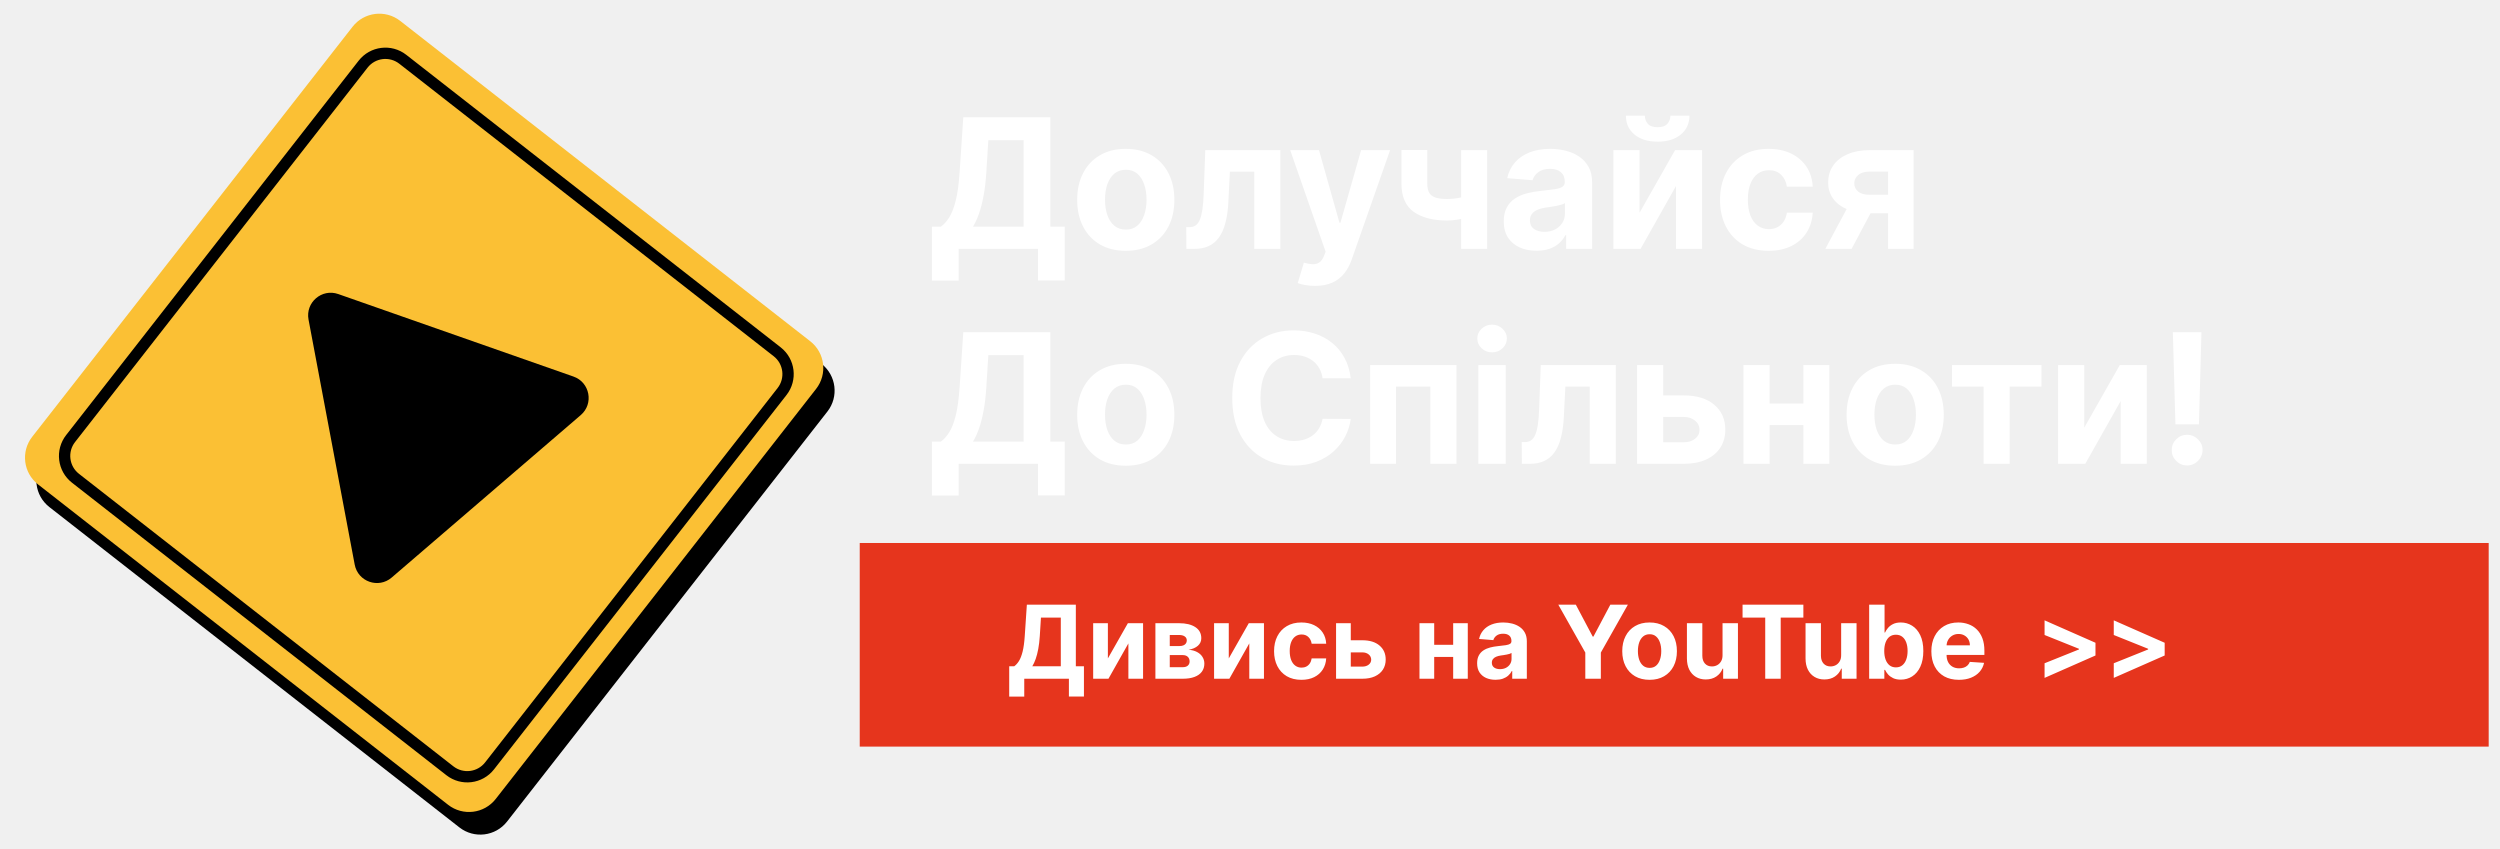
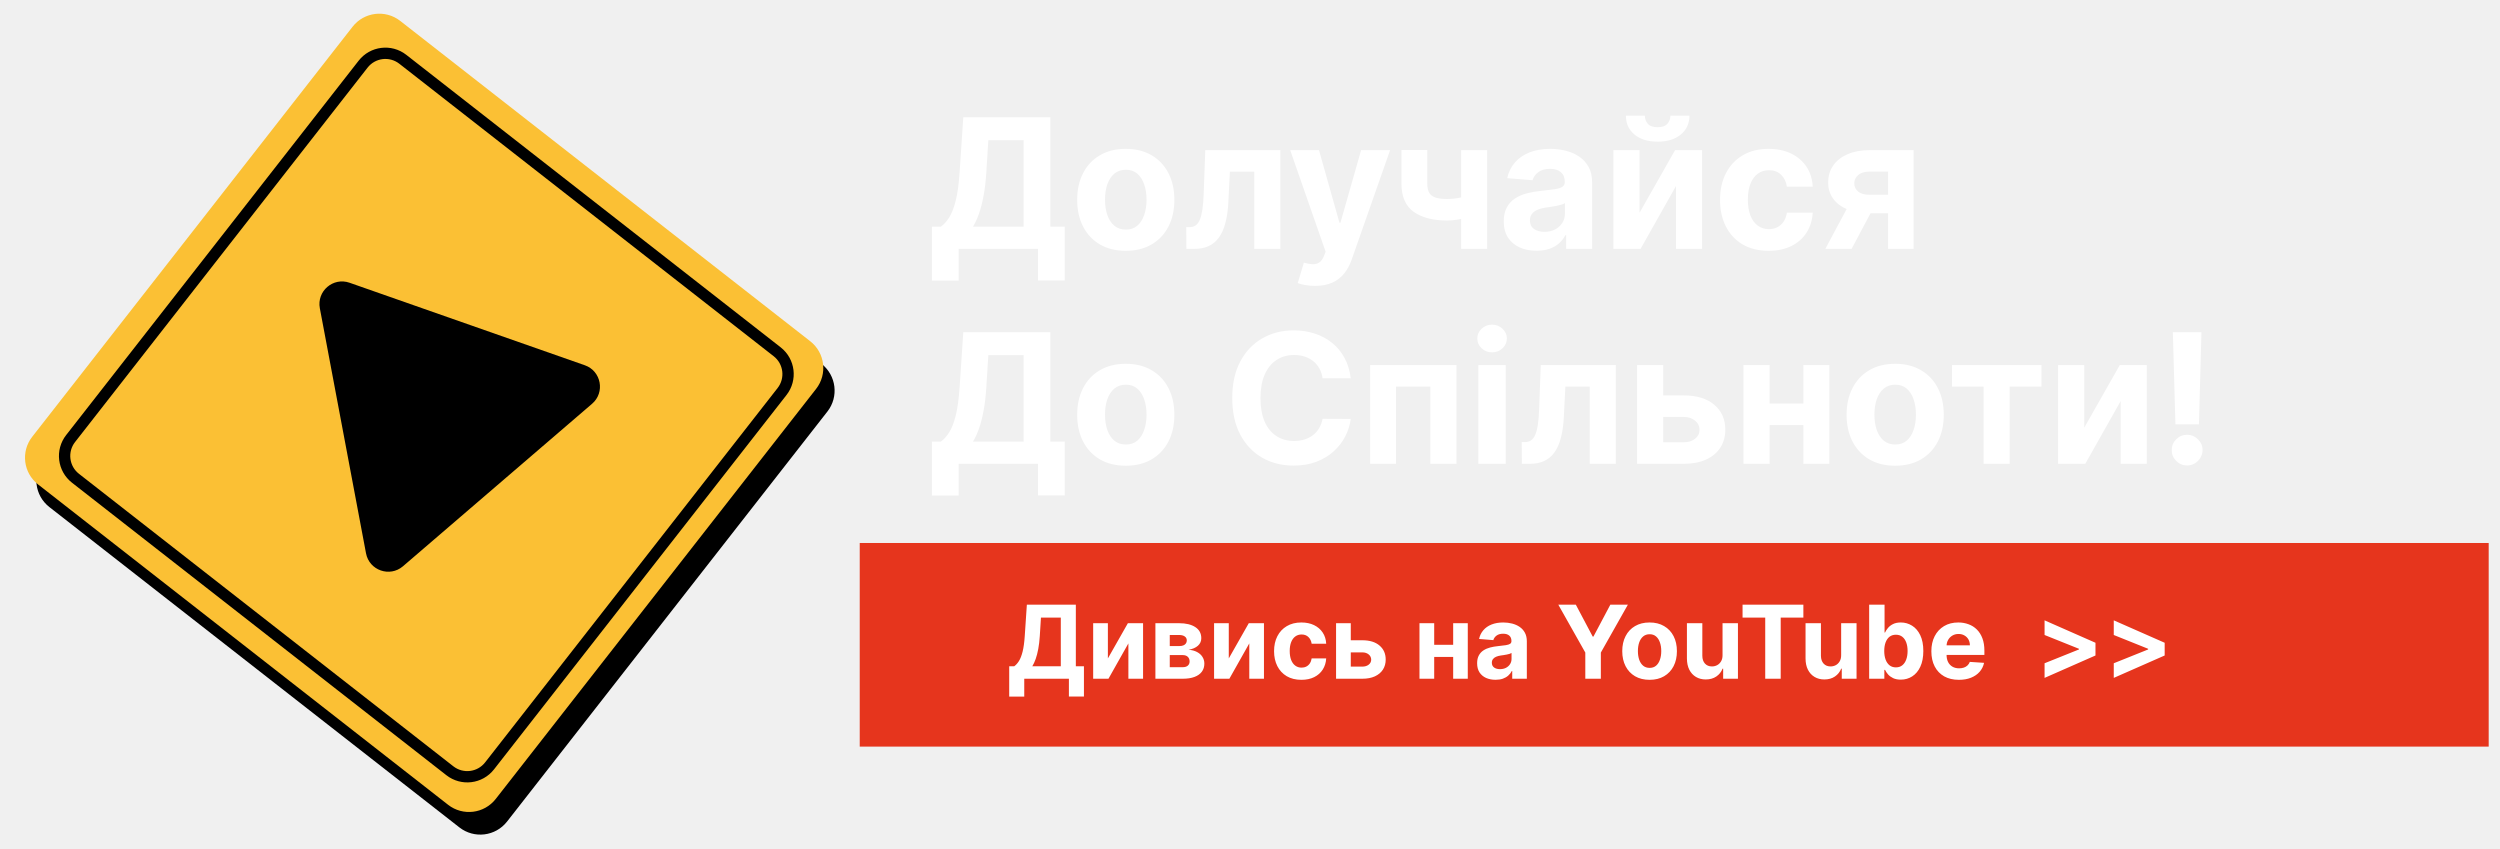
<svg xmlns="http://www.w3.org/2000/svg" width="221" height="75" viewBox="0 0 221 75" fill="none">
  <g clip-path="url(#clip0_1776_3)">
    <rect x="76" y="48" width="144" height="18" fill="#E6351D" />
    <path d="M82.381 24.807V20.04H83.171C83.439 19.847 83.686 19.574 83.909 19.222C84.133 18.866 84.324 18.375 84.483 17.75C84.642 17.121 84.756 16.299 84.824 15.284L85.153 10.364H92.852V20.04H94.125V24.796H91.761V22H84.744V24.807H82.381ZM86.011 20.04H90.489V12.392H87.369L87.188 15.284C87.138 16.053 87.057 16.735 86.943 17.329C86.833 17.924 86.699 18.445 86.54 18.892C86.385 19.335 86.208 19.718 86.011 20.04ZM99.519 22.171C98.636 22.171 97.873 21.983 97.229 21.608C96.588 21.229 96.094 20.703 95.746 20.028C95.397 19.35 95.223 18.564 95.223 17.671C95.223 16.769 95.397 15.981 95.746 15.307C96.094 14.629 96.588 14.102 97.229 13.727C97.873 13.348 98.636 13.159 99.519 13.159C100.401 13.159 101.162 13.348 101.803 13.727C102.446 14.102 102.943 14.629 103.291 15.307C103.64 15.981 103.814 16.769 103.814 17.671C103.814 18.564 103.64 19.35 103.291 20.028C102.943 20.703 102.446 21.229 101.803 21.608C101.162 21.983 100.401 22.171 99.519 22.171ZM99.53 20.296C99.931 20.296 100.267 20.182 100.536 19.954C100.804 19.724 101.007 19.409 101.143 19.011C101.284 18.614 101.354 18.161 101.354 17.653C101.354 17.146 101.284 16.693 101.143 16.296C101.007 15.898 100.804 15.583 100.536 15.352C100.267 15.121 99.931 15.006 99.53 15.006C99.124 15.006 98.784 15.121 98.507 15.352C98.234 15.583 98.028 15.898 97.888 16.296C97.751 16.693 97.683 17.146 97.683 17.653C97.683 18.161 97.751 18.614 97.888 19.011C98.028 19.409 98.234 19.724 98.507 19.954C98.784 20.182 99.124 20.296 99.53 20.296ZM104.876 22L104.865 20.079H105.155C105.359 20.079 105.536 20.03 105.683 19.932C105.835 19.829 105.96 19.665 106.058 19.438C106.157 19.21 106.234 18.909 106.291 18.534C106.348 18.155 106.386 17.689 106.405 17.136L106.547 13.273H113.183V22H110.876V15.176H108.723L108.587 17.841C108.553 18.572 108.464 19.201 108.32 19.727C108.179 20.254 107.984 20.686 107.734 21.023C107.484 21.356 107.183 21.602 106.831 21.761C106.479 21.921 106.07 22 105.604 22H104.876ZM116.241 25.273C115.935 25.273 115.647 25.248 115.378 25.199C115.113 25.153 114.893 25.095 114.719 25.023L115.264 23.216C115.548 23.303 115.804 23.35 116.031 23.358C116.262 23.366 116.461 23.312 116.628 23.199C116.798 23.085 116.937 22.892 117.043 22.619L117.185 22.25L114.054 13.273H116.599L118.406 19.682H118.497L120.321 13.273H122.884L119.491 22.943C119.329 23.413 119.107 23.822 118.827 24.171C118.55 24.523 118.2 24.794 117.776 24.983C117.351 25.176 116.84 25.273 116.241 25.273ZM131.462 13.273V22H129.166V13.273H131.462ZM130.342 17.102V19.011C130.157 19.095 129.926 19.174 129.649 19.25C129.373 19.322 129.083 19.381 128.78 19.426C128.477 19.472 128.193 19.494 127.928 19.494C126.674 19.494 125.687 19.237 124.967 18.722C124.248 18.203 123.888 17.375 123.888 16.239V13.261H126.172V16.239C126.172 16.576 126.229 16.843 126.342 17.04C126.46 17.237 126.645 17.379 126.899 17.466C127.157 17.549 127.5 17.591 127.928 17.591C128.325 17.591 128.715 17.549 129.098 17.466C129.481 17.383 129.895 17.261 130.342 17.102ZM135.83 22.165C135.273 22.165 134.777 22.068 134.341 21.875C133.905 21.678 133.561 21.388 133.307 21.006C133.057 20.619 132.932 20.138 132.932 19.562C132.932 19.078 133.021 18.671 133.199 18.341C133.377 18.011 133.619 17.746 133.926 17.546C134.233 17.345 134.581 17.193 134.972 17.091C135.366 16.989 135.778 16.917 136.21 16.875C136.718 16.822 137.127 16.773 137.438 16.727C137.748 16.678 137.973 16.606 138.114 16.511C138.254 16.417 138.324 16.276 138.324 16.091V16.057C138.324 15.697 138.21 15.419 137.983 15.222C137.759 15.025 137.441 14.926 137.028 14.926C136.593 14.926 136.246 15.023 135.989 15.216C135.731 15.405 135.561 15.644 135.477 15.932L133.239 15.75C133.352 15.22 133.576 14.761 133.909 14.375C134.242 13.985 134.672 13.686 135.199 13.477C135.729 13.265 136.343 13.159 137.04 13.159C137.525 13.159 137.989 13.216 138.432 13.329C138.879 13.443 139.275 13.619 139.619 13.858C139.968 14.097 140.242 14.403 140.443 14.778C140.644 15.15 140.744 15.595 140.744 16.114V22H138.449V20.79H138.381C138.241 21.062 138.053 21.303 137.818 21.511C137.583 21.716 137.301 21.877 136.972 21.994C136.642 22.108 136.261 22.165 135.83 22.165ZM136.523 20.494C136.879 20.494 137.193 20.424 137.466 20.284C137.739 20.14 137.953 19.947 138.108 19.704C138.263 19.462 138.341 19.188 138.341 18.881V17.954C138.265 18.004 138.161 18.049 138.028 18.091C137.9 18.129 137.754 18.165 137.591 18.199C137.428 18.229 137.265 18.258 137.102 18.284C136.939 18.307 136.792 18.328 136.659 18.347C136.375 18.388 136.127 18.454 135.915 18.546C135.703 18.636 135.538 18.759 135.42 18.915C135.303 19.066 135.244 19.256 135.244 19.483C135.244 19.812 135.364 20.064 135.602 20.239C135.845 20.409 136.152 20.494 136.523 20.494ZM144.935 18.807L148.077 13.273H150.463V22H148.156V16.449L145.026 22H142.622V13.273H144.935V18.807ZM147.662 10.227H149.349C149.346 10.917 149.09 11.472 148.582 11.892C148.079 12.312 147.397 12.523 146.537 12.523C145.673 12.523 144.99 12.312 144.486 11.892C143.982 11.472 143.73 10.917 143.73 10.227H145.406C145.402 10.489 145.486 10.723 145.656 10.932C145.83 11.14 146.124 11.244 146.537 11.244C146.938 11.244 147.226 11.142 147.401 10.938C147.575 10.733 147.662 10.496 147.662 10.227ZM156.347 22.171C155.453 22.171 154.684 21.981 154.04 21.602C153.4 21.22 152.907 20.689 152.562 20.011C152.222 19.333 152.051 18.553 152.051 17.671C152.051 16.776 152.223 15.992 152.568 15.318C152.917 14.64 153.411 14.112 154.051 13.733C154.691 13.35 155.453 13.159 156.335 13.159C157.097 13.159 157.763 13.297 158.335 13.574C158.907 13.85 159.36 14.239 159.693 14.739C160.027 15.239 160.21 15.826 160.244 16.5H157.96C157.896 16.064 157.725 15.714 157.449 15.449C157.176 15.18 156.818 15.046 156.375 15.046C156 15.046 155.672 15.148 155.392 15.352C155.116 15.553 154.9 15.847 154.744 16.233C154.589 16.619 154.511 17.087 154.511 17.636C154.511 18.193 154.587 18.667 154.739 19.057C154.894 19.447 155.112 19.744 155.392 19.949C155.672 20.153 156 20.256 156.375 20.256C156.652 20.256 156.9 20.199 157.119 20.085C157.343 19.972 157.527 19.807 157.67 19.591C157.818 19.371 157.915 19.108 157.96 18.801H160.244C160.206 19.468 160.025 20.055 159.699 20.562C159.377 21.066 158.932 21.46 158.364 21.744C157.795 22.028 157.123 22.171 156.347 22.171ZM166.908 22V15.171H165.271C164.828 15.171 164.491 15.273 164.26 15.477C164.029 15.682 163.915 15.924 163.919 16.204C163.915 16.489 164.025 16.729 164.249 16.926C164.476 17.119 164.809 17.216 165.249 17.216H167.714V18.852H165.249C164.502 18.852 163.857 18.739 163.311 18.511C162.766 18.284 162.345 17.968 162.05 17.562C161.754 17.153 161.608 16.678 161.612 16.136C161.608 15.568 161.754 15.07 162.05 14.642C162.345 14.21 162.768 13.875 163.317 13.636C163.87 13.394 164.521 13.273 165.271 13.273H169.163V22H166.908ZM161.362 22L163.788 17.454H166.101L163.68 22H161.362ZM82.381 43.807V39.04H83.171C83.439 38.847 83.686 38.574 83.909 38.222C84.133 37.865 84.324 37.375 84.483 36.75C84.642 36.121 84.756 35.299 84.824 34.284L85.153 29.364H92.852V39.04H94.125V43.795H91.761V41H84.744V43.807H82.381ZM86.011 39.04H90.489V31.392H87.369L87.188 34.284C87.138 35.053 87.057 35.735 86.943 36.33C86.833 36.924 86.699 37.445 86.54 37.892C86.385 38.335 86.208 38.718 86.011 39.04ZM99.519 41.17C98.636 41.17 97.873 40.983 97.229 40.608C96.588 40.229 96.094 39.703 95.746 39.028C95.397 38.35 95.223 37.564 95.223 36.67C95.223 35.769 95.397 34.981 95.746 34.307C96.094 33.629 96.588 33.102 97.229 32.727C97.873 32.349 98.636 32.159 99.519 32.159C100.401 32.159 101.162 32.349 101.803 32.727C102.446 33.102 102.943 33.629 103.291 34.307C103.64 34.981 103.814 35.769 103.814 36.67C103.814 37.564 103.64 38.35 103.291 39.028C102.943 39.703 102.446 40.229 101.803 40.608C101.162 40.983 100.401 41.17 99.519 41.17ZM99.53 39.295C99.931 39.295 100.267 39.182 100.536 38.955C100.804 38.724 101.007 38.409 101.143 38.011C101.284 37.614 101.354 37.161 101.354 36.653C101.354 36.146 101.284 35.693 101.143 35.295C101.007 34.898 100.804 34.583 100.536 34.352C100.267 34.121 99.931 34.006 99.53 34.006C99.124 34.006 98.784 34.121 98.507 34.352C98.234 34.583 98.028 34.898 97.888 35.295C97.751 35.693 97.683 36.146 97.683 36.653C97.683 37.161 97.751 37.614 97.888 38.011C98.028 38.409 98.234 38.724 98.507 38.955C98.784 39.182 99.124 39.295 99.53 39.295ZM119.403 33.438H116.915C116.869 33.115 116.777 32.83 116.636 32.58C116.496 32.326 116.316 32.11 116.097 31.932C115.877 31.754 115.623 31.617 115.335 31.523C115.051 31.428 114.742 31.381 114.409 31.381C113.807 31.381 113.282 31.53 112.835 31.829C112.388 32.125 112.042 32.557 111.795 33.125C111.549 33.689 111.426 34.375 111.426 35.182C111.426 36.011 111.549 36.708 111.795 37.273C112.045 37.837 112.394 38.263 112.841 38.551C113.288 38.839 113.805 38.983 114.392 38.983C114.722 38.983 115.027 38.939 115.307 38.852C115.591 38.765 115.843 38.638 116.062 38.472C116.282 38.301 116.464 38.095 116.608 37.852C116.756 37.61 116.858 37.333 116.915 37.023L119.403 37.034C119.339 37.568 119.178 38.083 118.92 38.58C118.667 39.072 118.324 39.513 117.892 39.903C117.464 40.29 116.953 40.597 116.358 40.824C115.767 41.047 115.098 41.159 114.352 41.159C113.314 41.159 112.386 40.924 111.568 40.455C110.754 39.985 110.11 39.305 109.636 38.415C109.167 37.525 108.932 36.447 108.932 35.182C108.932 33.913 109.17 32.833 109.648 31.943C110.125 31.053 110.773 30.375 111.591 29.909C112.409 29.439 113.33 29.204 114.352 29.204C115.027 29.204 115.652 29.299 116.227 29.489C116.807 29.678 117.32 29.954 117.767 30.318C118.214 30.678 118.578 31.119 118.858 31.642C119.142 32.165 119.324 32.763 119.403 33.438ZM121.122 41V32.273H128.753V41H126.44V34.176H123.406V41H121.122ZM130.685 41V32.273H133.105V41H130.685ZM131.901 31.148C131.541 31.148 131.232 31.028 130.974 30.79C130.721 30.547 130.594 30.258 130.594 29.921C130.594 29.587 130.721 29.301 130.974 29.062C131.232 28.82 131.541 28.699 131.901 28.699C132.26 28.699 132.567 28.82 132.821 29.062C133.079 29.301 133.207 29.587 133.207 29.921C133.207 30.258 133.079 30.547 132.821 30.79C132.567 31.028 132.26 31.148 131.901 31.148ZM134.533 41L134.521 39.08H134.811C135.016 39.08 135.192 39.03 135.339 38.932C135.491 38.83 135.616 38.665 135.714 38.438C135.813 38.21 135.891 37.909 135.947 37.534C136.004 37.155 136.042 36.689 136.061 36.136L136.203 32.273H142.839V41H140.533V34.176H138.379L138.243 36.841C138.209 37.572 138.12 38.201 137.976 38.727C137.836 39.254 137.641 39.686 137.391 40.023C137.141 40.356 136.839 40.602 136.487 40.761C136.135 40.92 135.726 41 135.26 41H134.533ZM146.233 34.955H148.841C149.996 34.955 150.898 35.231 151.545 35.784C152.193 36.333 152.517 37.068 152.517 37.989C152.517 38.587 152.371 39.114 152.08 39.568C151.788 40.019 151.367 40.371 150.818 40.625C150.269 40.875 149.61 41 148.841 41H144.716V32.273H147.028V39.097H148.841C149.246 39.097 149.58 38.994 149.841 38.79C150.102 38.585 150.235 38.324 150.239 38.006C150.235 37.669 150.102 37.394 149.841 37.182C149.58 36.966 149.246 36.858 148.841 36.858H146.233V34.955ZM160.196 35.67V37.574H155.639V35.67H160.196ZM156.435 32.273V41H154.122V32.273H156.435ZM161.713 32.273V41H159.418V32.273H161.713ZM167.534 41.17C166.652 41.17 165.888 40.983 165.244 40.608C164.604 40.229 164.11 39.703 163.761 39.028C163.413 38.35 163.239 37.564 163.239 36.67C163.239 35.769 163.413 34.981 163.761 34.307C164.11 33.629 164.604 33.102 165.244 32.727C165.888 32.349 166.652 32.159 167.534 32.159C168.417 32.159 169.178 32.349 169.818 32.727C170.462 33.102 170.958 33.629 171.307 34.307C171.655 34.981 171.83 35.769 171.83 36.67C171.83 37.564 171.655 38.35 171.307 39.028C170.958 39.703 170.462 40.229 169.818 40.608C169.178 40.983 168.417 41.17 167.534 41.17ZM167.545 39.295C167.947 39.295 168.282 39.182 168.551 38.955C168.82 38.724 169.023 38.409 169.159 38.011C169.299 37.614 169.369 37.161 169.369 36.653C169.369 36.146 169.299 35.693 169.159 35.295C169.023 34.898 168.82 34.583 168.551 34.352C168.282 34.121 167.947 34.006 167.545 34.006C167.14 34.006 166.799 34.121 166.523 34.352C166.25 34.583 166.044 34.898 165.903 35.295C165.767 35.693 165.699 36.146 165.699 36.653C165.699 37.161 165.767 37.614 165.903 38.011C166.044 38.409 166.25 38.724 166.523 38.955C166.799 39.182 167.14 39.295 167.545 39.295ZM172.558 34.176V32.273H180.467V34.176H177.655V41H175.348V34.176H172.558ZM184.247 37.807L187.389 32.273H189.776V41H187.469V35.449L184.338 41H181.935V32.273H184.247V37.807ZM194.608 29.364L194.386 37.511H192.307L192.08 29.364H194.608ZM193.347 41.148C192.972 41.148 192.65 41.015 192.381 40.75C192.112 40.481 191.979 40.159 191.983 39.784C191.979 39.413 192.112 39.095 192.381 38.83C192.65 38.564 192.972 38.432 193.347 38.432C193.706 38.432 194.023 38.564 194.295 38.83C194.568 39.095 194.706 39.413 194.71 39.784C194.706 40.034 194.64 40.263 194.511 40.472C194.386 40.676 194.222 40.841 194.017 40.966C193.812 41.087 193.589 41.148 193.347 41.148Z" fill="white" />
    <path d="M89.214 61.579V58.897H89.658C89.81 58.789 89.948 58.635 90.074 58.437C90.2 58.237 90.307 57.961 90.397 57.609C90.486 57.256 90.55 56.793 90.588 56.222L90.774 53.455H95.104V58.897H95.82V61.572H94.491V60H90.544V61.579H89.214ZM91.256 58.897H93.775V54.596H92.02L91.918 56.222C91.89 56.655 91.844 57.038 91.781 57.373C91.719 57.707 91.643 58 91.554 58.252C91.466 58.501 91.367 58.716 91.256 58.897ZM97.937 58.204L99.704 55.091H101.047V60H99.749V56.877L97.988 60H96.636V55.091H97.937V58.204ZM102.138 60V55.091H104.231C104.837 55.091 105.315 55.206 105.666 55.436C106.018 55.666 106.194 55.993 106.194 56.417C106.194 56.684 106.095 56.905 105.897 57.082C105.698 57.259 105.424 57.378 105.072 57.44C105.366 57.461 105.616 57.528 105.823 57.641C106.032 57.752 106.191 57.896 106.299 58.073C106.41 58.25 106.465 58.446 106.465 58.661C106.465 58.94 106.391 59.18 106.242 59.38C106.095 59.58 105.878 59.734 105.593 59.84C105.31 59.947 104.963 60 104.554 60H102.138ZM103.407 58.98H104.554C104.744 58.98 104.892 58.936 104.998 58.846C105.107 58.755 105.161 58.63 105.161 58.472C105.161 58.298 105.107 58.16 104.998 58.06C104.892 57.96 104.744 57.91 104.554 57.91H103.407V58.98ZM103.407 57.111H104.26C104.397 57.111 104.513 57.092 104.609 57.053C104.707 57.013 104.781 56.955 104.832 56.881C104.886 56.806 104.912 56.718 104.912 56.615C104.912 56.464 104.851 56.346 104.73 56.261C104.609 56.175 104.442 56.133 104.231 56.133H103.407V57.111ZM108.624 58.204L110.392 55.091H111.734V60H110.437V56.877L108.676 60H107.324V55.091H108.624V58.204ZM115.044 60.096C114.541 60.096 114.108 59.989 113.746 59.776C113.386 59.561 113.109 59.263 112.915 58.881C112.723 58.5 112.627 58.061 112.627 57.565C112.627 57.062 112.724 56.621 112.918 56.242C113.114 55.86 113.392 55.563 113.752 55.35C114.112 55.135 114.541 55.027 115.037 55.027C115.465 55.027 115.84 55.105 116.162 55.26C116.484 55.416 116.739 55.634 116.926 55.916C117.114 56.197 117.217 56.527 117.236 56.906H115.951C115.915 56.661 115.819 56.464 115.664 56.315C115.51 56.164 115.309 56.088 115.06 56.088C114.849 56.088 114.664 56.146 114.507 56.261C114.351 56.374 114.23 56.539 114.142 56.756C114.055 56.973 114.011 57.236 114.011 57.545C114.011 57.859 114.054 58.125 114.139 58.344C114.226 58.564 114.349 58.731 114.507 58.846C114.664 58.961 114.849 59.019 115.06 59.019C115.215 59.019 115.355 58.987 115.478 58.923C115.604 58.859 115.707 58.766 115.788 58.645C115.871 58.521 115.926 58.373 115.951 58.201H117.236C117.215 58.576 117.112 58.906 116.929 59.191C116.748 59.475 116.498 59.696 116.178 59.856C115.859 60.016 115.48 60.096 115.044 60.096ZM118.961 56.599H120.428C121.078 56.599 121.585 56.755 121.949 57.066C122.314 57.375 122.496 57.788 122.496 58.306C122.496 58.643 122.414 58.939 122.25 59.195C122.086 59.448 121.849 59.646 121.54 59.789C121.231 59.93 120.861 60 120.428 60H118.108V55.091H119.409V58.929H120.428C120.656 58.929 120.844 58.872 120.991 58.757C121.138 58.642 121.212 58.495 121.214 58.316C121.212 58.126 121.138 57.972 120.991 57.852C120.844 57.731 120.656 57.67 120.428 57.67H118.961V56.599ZM128.898 57.002V58.073H126.335V57.002H128.898ZM126.783 55.091V60H125.482V55.091H126.783ZM129.752 55.091V60H128.46V55.091H129.752ZM132.208 60.093C131.895 60.093 131.616 60.038 131.37 59.93C131.125 59.819 130.932 59.656 130.789 59.441C130.648 59.223 130.578 58.953 130.578 58.629C130.578 58.356 130.628 58.127 130.728 57.942C130.828 57.756 130.965 57.607 131.137 57.494C131.31 57.381 131.506 57.296 131.725 57.239C131.947 57.181 132.179 57.141 132.422 57.117C132.707 57.087 132.938 57.06 133.112 57.034C133.287 57.006 133.414 56.966 133.493 56.913C133.571 56.859 133.611 56.781 133.611 56.676V56.657C133.611 56.455 133.547 56.298 133.419 56.187C133.293 56.076 133.114 56.021 132.882 56.021C132.637 56.021 132.442 56.075 132.297 56.184C132.152 56.291 132.057 56.425 132.01 56.587L130.75 56.484C130.814 56.186 130.94 55.928 131.128 55.711C131.315 55.492 131.557 55.323 131.853 55.206C132.151 55.087 132.497 55.027 132.889 55.027C133.161 55.027 133.422 55.059 133.672 55.123C133.923 55.187 134.146 55.286 134.34 55.42C134.536 55.554 134.69 55.727 134.803 55.938C134.916 56.147 134.972 56.397 134.972 56.689V60H133.681V59.319H133.643C133.564 59.473 133.459 59.608 133.326 59.725C133.194 59.84 133.036 59.931 132.85 59.997C132.665 60.061 132.451 60.093 132.208 60.093ZM132.598 59.153C132.798 59.153 132.975 59.114 133.128 59.035C133.282 58.954 133.402 58.845 133.489 58.709C133.577 58.572 133.62 58.418 133.62 58.245V57.724C133.578 57.752 133.519 57.778 133.445 57.801C133.372 57.822 133.29 57.843 133.199 57.862C133.107 57.879 133.015 57.895 132.924 57.91C132.832 57.923 132.749 57.934 132.674 57.945C132.515 57.968 132.375 58.006 132.256 58.057C132.136 58.108 132.044 58.177 131.978 58.265C131.912 58.35 131.879 58.456 131.879 58.584C131.879 58.77 131.946 58.911 132.08 59.009C132.216 59.105 132.389 59.153 132.598 59.153ZM137.754 53.455H139.304L140.796 56.273H140.86L142.353 53.455H143.903L141.515 57.686V60H140.141V57.686L137.754 53.455ZM145.823 60.096C145.326 60.096 144.897 59.99 144.535 59.779C144.175 59.566 143.897 59.27 143.701 58.891C143.505 58.51 143.407 58.068 143.407 57.565C143.407 57.057 143.505 56.614 143.701 56.235C143.897 55.854 144.175 55.557 144.535 55.347C144.897 55.133 145.326 55.027 145.823 55.027C146.319 55.027 146.748 55.133 147.108 55.347C147.47 55.557 147.749 55.854 147.945 56.235C148.141 56.614 148.239 57.057 148.239 57.565C148.239 58.068 148.141 58.51 147.945 58.891C147.749 59.27 147.47 59.566 147.108 59.779C146.748 59.99 146.319 60.096 145.823 60.096ZM145.829 59.041C146.055 59.041 146.244 58.977 146.395 58.849C146.546 58.719 146.66 58.543 146.737 58.319C146.816 58.095 146.855 57.841 146.855 57.555C146.855 57.27 146.816 57.015 146.737 56.791C146.66 56.568 146.546 56.391 146.395 56.261C146.244 56.131 146.055 56.066 145.829 56.066C145.601 56.066 145.41 56.131 145.254 56.261C145.101 56.391 144.984 56.568 144.906 56.791C144.829 57.015 144.791 57.27 144.791 57.555C144.791 57.841 144.829 58.095 144.906 58.319C144.984 58.543 145.101 58.719 145.254 58.849C145.41 58.977 145.601 59.041 145.829 59.041ZM152.272 57.91V55.091H153.634V60H152.327V59.108H152.276C152.165 59.396 151.981 59.627 151.723 59.802C151.467 59.977 151.155 60.064 150.786 60.064C150.458 60.064 150.169 59.989 149.92 59.84C149.671 59.691 149.476 59.479 149.335 59.204C149.197 58.929 149.127 58.6 149.124 58.217V55.091H150.486V57.974C150.488 58.264 150.566 58.492 150.719 58.661C150.873 58.829 151.078 58.913 151.336 58.913C151.5 58.913 151.653 58.876 151.796 58.801C151.939 58.725 152.054 58.612 152.141 58.463C152.231 58.314 152.275 58.129 152.272 57.91ZM154.042 54.596V53.455H159.418V54.596H157.414V60H156.046V54.596H154.042ZM162.758 57.91V55.091H164.119V60H162.812V59.108H162.761C162.65 59.396 162.466 59.627 162.208 59.802C161.952 59.977 161.64 60.064 161.272 60.064C160.944 60.064 160.655 59.989 160.406 59.84C160.156 59.691 159.961 59.479 159.821 59.204C159.682 58.929 159.612 58.6 159.61 58.217V55.091H160.971V57.974C160.973 58.264 161.051 58.492 161.205 58.661C161.358 58.829 161.564 58.913 161.821 58.913C161.985 58.913 162.139 58.876 162.282 58.801C162.424 58.725 162.539 58.612 162.627 58.463C162.716 58.314 162.76 58.129 162.758 57.91ZM165.234 60V53.455H166.595V55.916H166.637C166.697 55.783 166.783 55.649 166.896 55.513C167.011 55.374 167.16 55.259 167.343 55.168C167.529 55.074 167.759 55.027 168.034 55.027C168.392 55.027 168.722 55.121 169.024 55.308C169.327 55.494 169.569 55.774 169.75 56.149C169.931 56.522 170.022 56.989 170.022 57.552C170.022 58.099 169.933 58.562 169.756 58.939C169.582 59.314 169.343 59.598 169.04 59.792C168.74 59.984 168.403 60.08 168.03 60.08C167.766 60.08 167.541 60.036 167.356 59.949C167.173 59.861 167.023 59.752 166.905 59.62C166.788 59.485 166.699 59.35 166.637 59.214H166.576V60H165.234ZM166.567 57.545C166.567 57.837 166.607 58.092 166.688 58.309C166.769 58.527 166.886 58.696 167.04 58.818C167.193 58.937 167.38 58.996 167.599 58.996C167.821 58.996 168.008 58.936 168.161 58.814C168.315 58.691 168.431 58.52 168.51 58.303C168.591 58.084 168.631 57.831 168.631 57.545C168.631 57.262 168.592 57.013 168.513 56.798C168.434 56.582 168.318 56.414 168.165 56.293C168.011 56.171 167.823 56.11 167.599 56.11C167.377 56.11 167.19 56.169 167.036 56.286C166.885 56.403 166.769 56.57 166.688 56.785C166.607 57 166.567 57.254 166.567 57.545ZM173.167 60.096C172.662 60.096 172.228 59.994 171.863 59.789C171.501 59.582 171.222 59.291 171.026 58.913C170.83 58.534 170.732 58.086 170.732 57.568C170.732 57.063 170.83 56.62 171.026 56.238C171.222 55.857 171.498 55.56 171.854 55.347C172.212 55.133 172.631 55.027 173.113 55.027C173.437 55.027 173.738 55.079 174.017 55.184C174.299 55.286 174.544 55.44 174.752 55.647C174.963 55.854 175.127 56.114 175.245 56.427C175.362 56.738 175.42 57.102 175.42 57.52V57.894H171.275V57.05H174.139C174.139 56.854 174.096 56.68 174.011 56.529C173.926 56.378 173.808 56.26 173.656 56.174C173.507 56.087 173.333 56.043 173.135 56.043C172.929 56.043 172.745 56.091 172.586 56.187C172.428 56.281 172.304 56.408 172.215 56.568C172.125 56.725 172.08 56.901 172.077 57.095V57.897C172.077 58.14 172.122 58.35 172.212 58.527C172.303 58.703 172.432 58.84 172.598 58.936C172.765 59.032 172.962 59.08 173.19 59.08C173.341 59.08 173.479 59.058 173.605 59.016C173.731 58.973 173.838 58.909 173.928 58.824C174.017 58.739 174.086 58.634 174.132 58.511L175.392 58.594C175.328 58.896 175.197 59.16 174.999 59.386C174.803 59.61 174.549 59.785 174.238 59.91C173.929 60.034 173.572 60.096 173.167 60.096ZM185.24 57.945L180.74 59.926V58.632L183.821 57.395L183.78 57.462V57.303L183.821 57.37L180.74 56.133V54.838L185.24 56.82V57.945ZM191.357 57.945L186.857 59.926V58.632L189.938 57.395L189.897 57.462V57.303L189.938 57.37L186.857 56.133V54.838L191.357 56.82V57.945Z" fill="white" />
    <rect x="34.014" y="2" width="52" height="52" rx="3" transform="rotate(38 34.0144 2)" fill="black" />
    <rect x="33.014" width="52" height="52" rx="3" transform="rotate(38 33.0144 0)" fill="#FBC034" />
    <rect x="33.638" y="3.702" width="47" height="47" rx="2.5" transform="rotate(38 33.6379 3.70184)" stroke="black" />
-     <path d="M50.699 33.289C52.151 33.798 52.508 35.69 51.34 36.693L34.624 51.056C33.456 52.06 31.64 51.423 31.355 49.91L27.274 28.251C26.989 26.738 28.449 25.484 29.901 25.994L50.699 33.289Z" fill="black" />
+     <path d="M51.699 32.289C53.151 32.798 53.508 34.69 52.34 35.693L35.624 50.056C34.456 51.06 32.64 50.423 32.355 48.91L28.274 27.251C27.989 25.738 29.449 24.484 30.901 24.994L51.699 32.289Z" fill="black" />
  </g>
  <defs>
    <clipPath id="clip0_1776_3">
      <rect width="221" height="75" fill="white" />
    </clipPath>
  </defs>
</svg>
